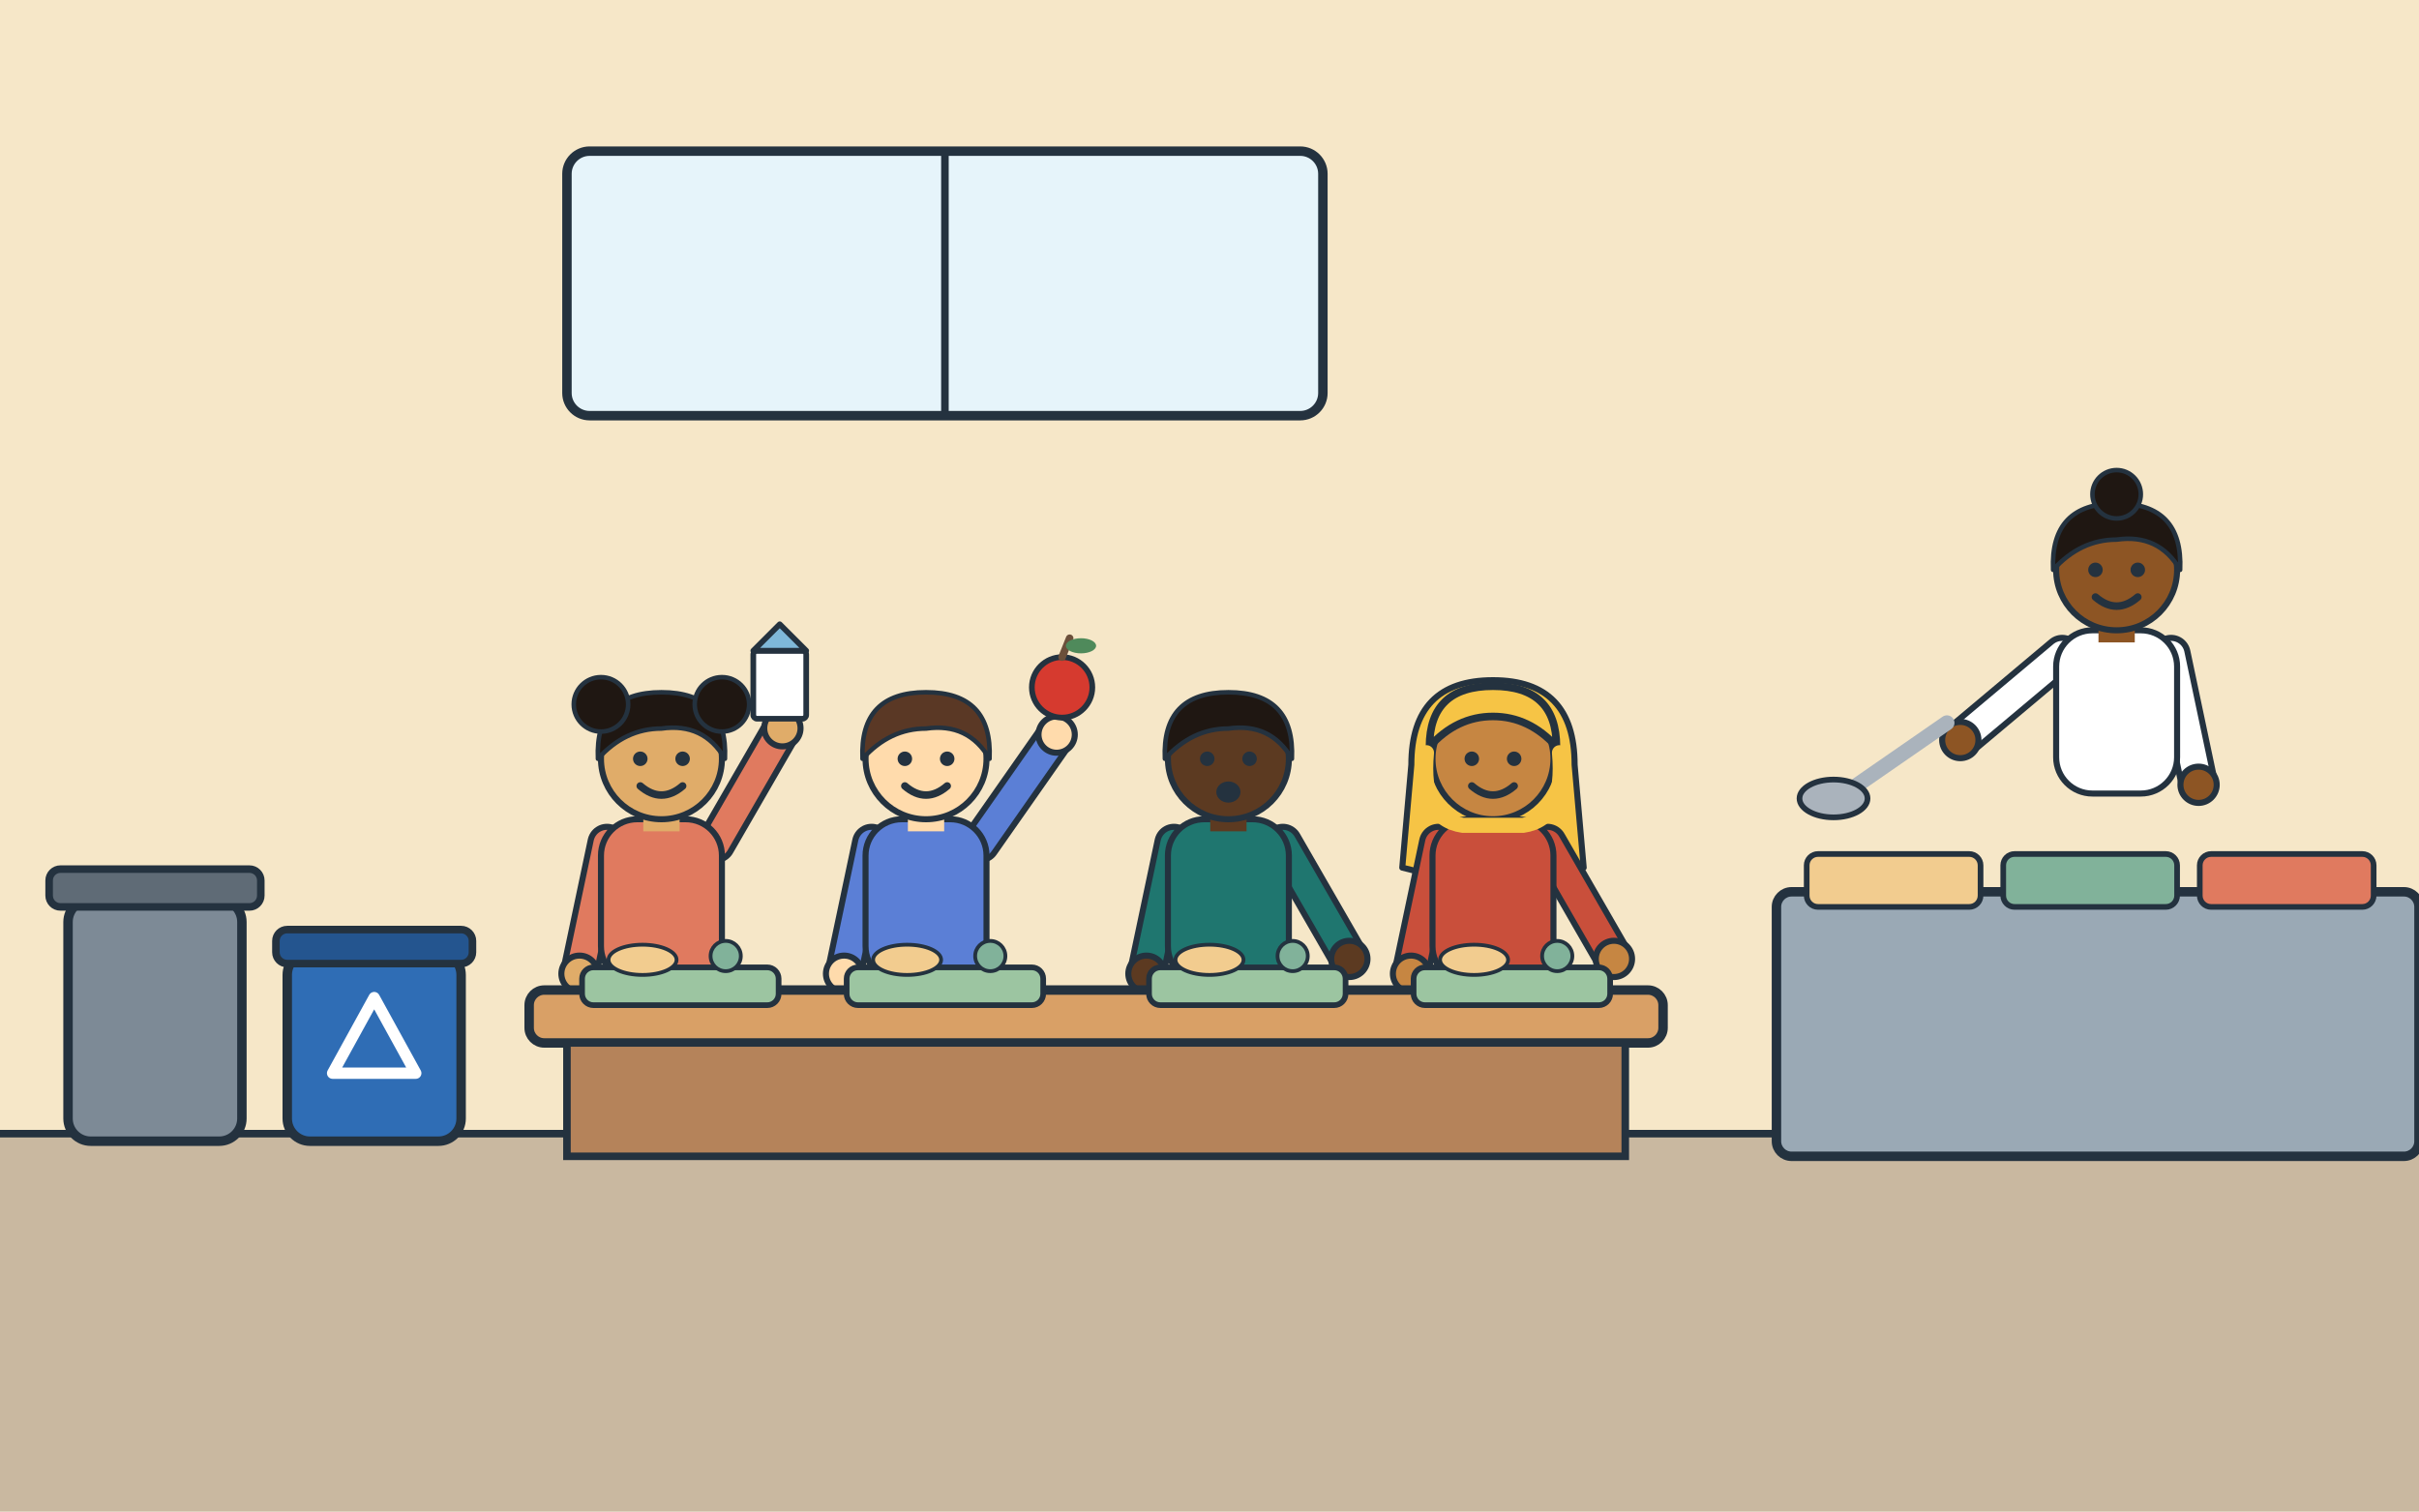
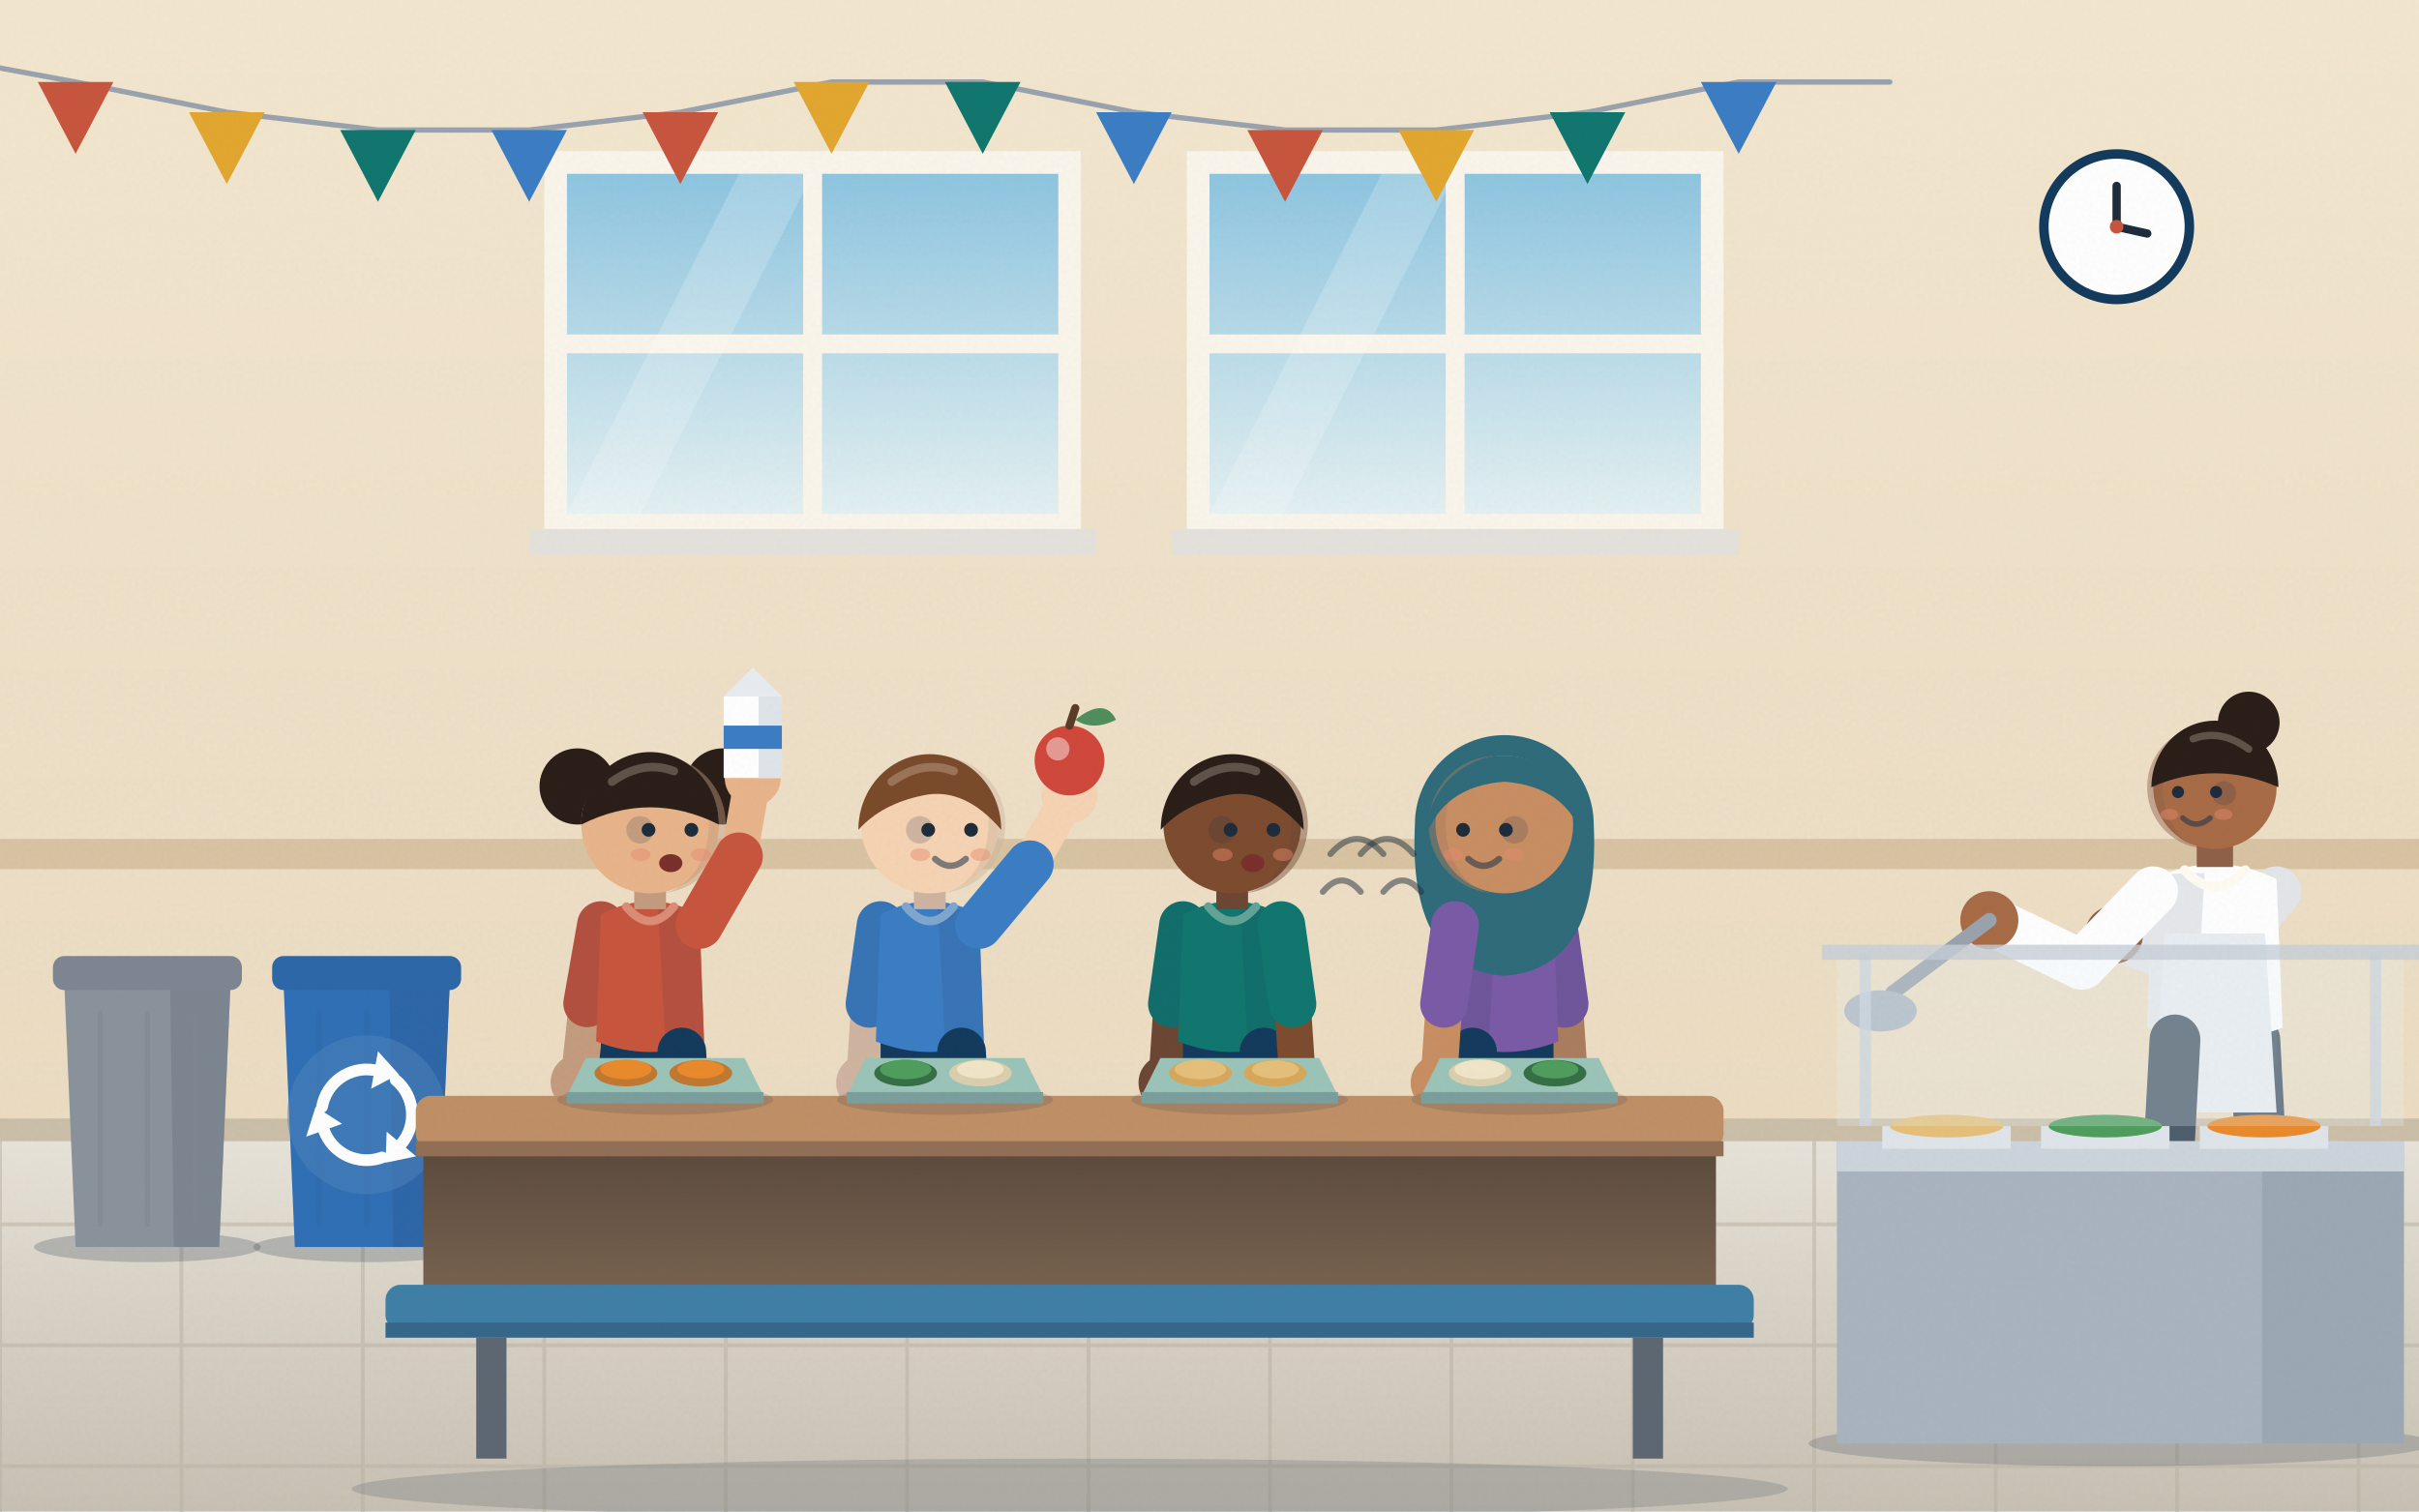
<svg xmlns="http://www.w3.org/2000/svg" viewBox="0 0 640 400" width="640" height="400" role="img">
-   <style>.k0{stroke:#24323f;stroke-width:2;stroke-linecap:round}.k1{stroke:#24323f;stroke-width:2.5}.k2{stroke:#24323f;stroke-width:2}.k3{stroke:#ffffff;stroke-width:3;stroke-linecap:round;stroke-linejoin:round}.k4{stroke:#24323f;stroke-width:13;stroke-linecap:round}.k5{stroke:#ffffff;stroke-width:9;stroke-linecap:round}.k6{stroke:#24323f;stroke-width:1.5;stroke-linecap:round;stroke-linejoin:round}.k7{stroke:#24323f;stroke-width:1.5}.k8{stroke:#24323f;stroke-width:2.5;stroke-linecap:round;stroke-linejoin:round}.k9{stroke:#aab3bc;stroke-width:4;stroke-linecap:round;stroke-linejoin:round}.k10{stroke:#e07a5f;stroke-width:9;stroke-linecap:round}.k11{stroke:#5b7fd6;stroke-width:9;stroke-linecap:round}.k12{stroke:#1f766f;stroke-width:9;stroke-linecap:round}.k13{stroke:#24323f;stroke-width:2;stroke-linecap:round;stroke-linejoin:round}.k14{stroke:#c94f3b;stroke-width:9;stroke-linecap:round}.k15{stroke:#f6c445;stroke-width:5;stroke-linecap:round;stroke-linejoin:round}.k16{stroke:#6b4f3a;stroke-width:2;stroke-linecap:round}.k17{stroke:#24323f;stroke-width:1}</style>
-   <rect x="0" y="0" width="640" height="400" fill="#f6e7c8" />
-   <rect x="0" y="300" width="640" height="100" fill="#c9b8a0" />
-   <line x1="0" y1="300" x2="640" y2="300" class="k0" />
-   <rect x="150" y="40" width="200" height="70" rx="6" fill="#e6f4fa" class="k1" />
-   <line x1="250" y1="40" x2="250" y2="110" class="k0" />
-   <rect x="18" y="238" width="46" height="64" rx="6" fill="#7d8a96" class="k1" />
-   <rect x="13" y="230" width="56" height="10" rx="3" fill="#5f6b76" class="k2" />
-   <rect x="76" y="252" width="46" height="50" rx="6" fill="#2f6db5" class="k1" />
-   <rect x="73" y="246" width="52" height="9" rx="3" fill="#24558f" class="k2" />
-   <path d="M99.0 264 L110.0 284 L88.0 284 Z" fill="none" class="k3" />
-   <g transform="translate(560,250) scale(0.8)">
-     <line x1="-18" y1="-96" x2="-51.7" y2="-67.7" class="k4" />
-     <line x1="-18" y1="-96" x2="-51.7" y2="-67.7" class="k5" />
-     <circle cx="-51.7" cy="-67.7" r="6" fill="#8d5524" class="k2" />
-     <line x1="18" y1="-96" x2="27.1" y2="-52.9" class="k4" />
-     <line x1="18" y1="-96" x2="27.1" y2="-52.9" class="k5" />
-     <circle cx="27.1" cy="-52.9" r="6" fill="#8d5524" class="k2" />
-     <rect x="-20" y="-104" width="40" height="54" rx="12" fill="#ffffff" class="k2" />
-     <rect x="-6" y="-108" width="12" height="8" fill="#8d5524" />
-     <circle cx="0" cy="-124" r="20" fill="#8d5524" class="k2" />
-     <path d="M-21 -124 Q-22 -146 0 -146 Q22 -146 21 -124 Q14 -136 0 -134 Q-12 -134 -21 -124 Z" fill="#1f1712" class="k6" />
-     <circle cx="0" cy="-149" r="8" fill="#1f1712" class="k7" />
-     <circle cx="-7" cy="-124" r="2.4" fill="#24323f" />
-     <circle cx="7" cy="-124" r="2.4" fill="#24323f" />
-     <path d="M-7 -115 Q0 -109 7 -115" fill="none" class="k8" />
+   <defs>
+     <filter id="grain" x="0" y="0" width="100%" height="100%">
+       <feTurbulence type="fractalNoise" baseFrequency=".9" numOctaves="2" seed="7" stitchTiles="stitch" />
+       <feColorMatrix values="0 0 0 0 .1  0 0 0 0 .12  0 0 0 0 .16  0 0 0 .55 0" />
+       <feComposite in2="SourceGraphic" operator="in" />
+     </filter>
+     <linearGradient id="lg1" x1="0" y1="0" x2="0" y2="1">
+       <stop offset="0" stop-color="#f4e7cf" />
+       <stop offset="1" stop-color="#ecdcc2" />
+     </linearGradient>
+     <linearGradient id="lg2" x1="0" y1="0" x2="0" y2="1">
+       <stop offset="0" stop-color="#8ec5e0" />
+       <stop offset="1" stop-color="#e4f1f2" />
+     </linearGradient>
+     <linearGradient id="lg3" x1="0" y1="0" x2="0" y2="1">
+       <stop offset="0" stop-color="#8ec5e0" />
+       <stop offset="1" stop-color="#e4f1f2" />
+     </linearGradient>
+     <linearGradient id="lg4" x1="0" y1="0" x2="0" y2="1">
+       <stop offset="0" stop-color="#e9e4da" />
+       <stop offset="0.35" stop-color="#dcd6ca" />
+       <stop offset="1" stop-color="#c8c1b3" />
+     </linearGradient>
+     <linearGradient id="lg5" x1="0" y1="0" x2="0" y2="1">
+       <stop offset="0" stop-color="#5b4a3c" />
+       <stop offset="1" stop-color="#7a6450" />
+     </linearGradient>
+   </defs>
+   <g stroke-linejoin="round" stroke-linecap="round">
+     <rect x="0" y="0" width="640" height="300" fill="url(#lg1)" />
+     <rect x="0" y="222" width="640" height="8" fill="#d8c4a2" />
+     <rect x="144" y="40" width="142" height="102" fill="#fbf6ec" />
+     <rect x="150" y="46" width="130" height="90" fill="url(#lg2)" />
+     <path d="M215 46L215 136" stroke="#fbf6ec" stroke-width="5" stroke-linecap="round" fill="none" />
+     <path d="M150 91L280 91" stroke="#fbf6ec" stroke-width="5" stroke-linecap="round" fill="none" />
+     <path d="M150 136 L195.5 46 L215 46 L169.5 136Z" fill="#ffffff" opacity=".2" />
+     <rect x="140" y="140" width="150" height="7" fill="#e5e2dc" />
+     <rect x="314" y="40" width="142" height="102" fill="#fbf6ec" />
+     <rect x="320" y="46" width="130" height="90" fill="url(#lg3)" />
+     <path d="M385 46L385 136" stroke="#fbf6ec" stroke-width="5" stroke-linecap="round" fill="none" />
+     <path d="M320 91L450 91" stroke="#fbf6ec" stroke-width="5" stroke-linecap="round" fill="none" />
+     <path d="M320 136 L365.5 46 L385 46 L339.5 136Z" fill="#ffffff" opacity=".2" />
+     <rect x="310" y="140" width="150" height="7" fill="#e5e2dc" />
+     <g>
+       <circle cx="560" cy="60" r="20.5" fill="#123a5c" />
+       <circle cx="560" cy="60" r="18" fill="#ffffff" />
+       <path d="M560 60L560 49.2" stroke="#1d2b3a" stroke-width="2.2" stroke-linecap="round" fill="none" />
+       <path d="M560 60L568.1 61.8" stroke="#1d2b3a" stroke-width="2.2" stroke-linecap="round" fill="none" />
+       <circle cx="560" cy="60" r="1.8" fill="#c8553d" />
+     </g>
+     <path d="M0 18 L20 21.7 L60 29.7 L100 34.4 L140 34.4 L180 29.7 L220 21.7 L260 21.7 L300 29.7 L340 34.4 L380 34.4 L420 29.7 L460 21.7 L500 21.7" fill="none" stroke="#9aa3ad" stroke-width="1.4" stroke-linecap="round" stroke-linejoin="round" />
+     <polygon points="10,21.7 30,21.7 20,40.7" fill="#c8553d" />
+     <polygon points="50,29.7 70,29.7 60,48.7" fill="#e2a72e" />
+     <polygon points="90,34.4 110,34.4 100,53.4" fill="#0f766e" />
+     <polygon points="130,34.4 150,34.4 140,53.4" fill="#3b7dc4" />
+     <polygon points="170,29.7 190,29.7 180,48.7" fill="#c8553d" />
+     <polygon points="210,21.7 230,21.7 220,40.7" fill="#e2a72e" />
+     <polygon points="250,21.7 270,21.7 260,40.7" fill="#0f766e" />
+     <polygon points="290,29.7 310,29.7 300,48.7" fill="#3b7dc4" />
+     <polygon points="330,34.4 350,34.4 340,53.4" fill="#c8553d" />
+     <polygon points="370,34.4 390,34.4 380,53.4" fill="#e2a72e" />
+     <polygon points="410,29.7 430,29.7 420,48.7" fill="#0f766e" />
+     <polygon points="450,21.7 470,21.7 460,40.7" fill="#3b7dc4" />
+     <rect x="0" y="300" width="640" height="100" fill="url(#lg4)" />
+     <path d="M0 300V400M48 300V400M96 300V400M144 300V400M192 300V400M240 300V400M288 300V400M336 300V400M384 300V400M432 300V400M480 300V400M528 300V400M576 300V400M624 300V400M0 324H640M0 356H640M0 388H640" fill="none" stroke="#b9b1a2" stroke-width="1" stroke-linecap="round" stroke-linejoin="round" opacity=".5" />
+     <rect x="0" y="296" width="640" height="6" fill="#cbbfa8" />
+     <ellipse cx="39" cy="330" rx="30" ry="4" fill="#1c2f4a" opacity="0.22" />
+     <path d="M17 260 L20 330 H58 L61 260Z" fill="#8a929b" />
+     <path d="M45 260 L46 330 H58 L61 260Z" fill="#76808c" opacity=".7" />
+     <rect x="14" y="253" width="50" height="9" fill="#7d8691" rx="3" />
+     <path d="M26.5 268L26.5 324" stroke="#7d8691" stroke-width="1.4" stroke-linecap="round" fill="none" opacity=".5" />
+     <path d="M39 268L39 324" stroke="#7d8691" stroke-width="1.4" stroke-linecap="round" fill="none" opacity=".5" />
+     <path d="M51.5 268L51.5 324" stroke="#7d8691" stroke-width="1.4" stroke-linecap="round" fill="none" opacity=".5" />
+     <ellipse cx="97" cy="330" rx="30" ry="4" fill="#1c2f4a" opacity="0.22" />
+     <path d="M75 260 L78 330 H116 L119 260Z" fill="#2f6fb5" />
+     <path d="M103 260 L104 330 H116 L119 260Z" fill="#2c63a2" opacity=".7" />
+     <rect x="72" y="253" width="50" height="9" fill="#2d67a8" rx="3" />
+     <path d="M84.5 268L84.5 324" stroke="#2d67a8" stroke-width="1.4" stroke-linecap="round" fill="none" opacity=".5" />
+     <path d="M97 268L97 324" stroke="#2d67a8" stroke-width="1.4" stroke-linecap="round" fill="none" opacity=".5" />
+     <path d="M109.5 268L109.5 324" stroke="#2d67a8" stroke-width="1.4" stroke-linecap="round" fill="none" opacity=".5" />
+     <circle cx="97" cy="295" r="21" fill="#4e83bb" opacity=".5" />
+     <path d="M104.7 285.8 A12 12 0 0 1 106.2 302.7" fill="none" stroke="#ffffff" stroke-width="3.1" stroke-linecap="round" stroke-linejoin="round" />
+     <polygon points="110.1,306.0 102.3,299.5 102.0,307.7" fill="#ffffff" />
+     <path d="M101.1 306.3 A12 12 0 0 1 85.7 299.1" fill="none" stroke="#ffffff" stroke-width="3.1" stroke-linecap="round" stroke-linejoin="round" />
+     <polygon points="81.0,300.8 90.5,297.4 83.5,292.9" fill="#ffffff" />
+     <path d="M85.2 292.9 A12 12 0 0 1 99.1 283.2" fill="none" stroke="#ffffff" stroke-width="3.1" stroke-linecap="round" stroke-linejoin="round" />
+     <polygon points="100.0,278.2 98.2,288.1 105.5,284.3" fill="#ffffff" />
+     <ellipse cx="172" cy="340" rx="28" ry="5.6" fill="#1c2f4a" opacity="0.2" />
+     <g transform="translate(172 340) scale(1.4) translate(0 0)">
+       <circle cx="-13.7" cy="-94.2" r="7.2" fill="#2a1d17" />
+       <circle cx="13.7" cy="-94.2" r="7.2" fill="#2a1d17" />
+       <path d="M-6 -44L-7.2 -22.0L-8.3 -0.1" fill="none" stroke="#13395a" stroke-width="9.2" stroke-linecap="round" stroke-linejoin="round" />
+       <ellipse cx="-5.1" cy="0.9" rx="6.6" ry="3.6" fill="#2a2f38" />
+       <ellipse cx="-3.9" cy="-0.5" rx="3" ry="1.1" fill="#ffffff" opacity=".22" />
+       <path d="M-9.3 -68L-11.9 -53.2L-13.5 -38.3" fill="none" stroke="#c49c7e" stroke-width="6.9" stroke-linecap="round" stroke-linejoin="round" />
+       <path d="M-9.3 -68L-11.9 -53.2" fill="none" stroke="#b3503f" stroke-width="9" stroke-linecap="round" stroke-linejoin="round" />
+       <circle cx="-13.5" cy="-38.3" r="5.3" fill="#c49c7e" />
+       <rect x="-9.3" y="-50" width="18.6" height="10" fill="#123a5c" />
+       <path d="M-9.3 -70 Q0 -75 9.3 -70 L10.2 -46 Q0 -42 -10.2 -46Z" fill="#c8553d" />
+       <path d="M1.5 -71 Q9.3 -71 9.3 -70 L10.2 -46 Q4.5 -44 3 -44Z" fill="#ac4f3f" opacity=".7" />
+       <path d="M-4.5 -71.5 Q0 -66 4.5 -71.5" fill="none" stroke="#db8d76" stroke-width="1.6" />
+       <rect x="-3" y="-77" width="6" height="6" fill="#c49c7e" />
+       <circle cx="0" cy="-87" r="13" fill="#e9b48a" />
+       <path d="M1.3 -100 A13 13 0 0 1 1.3 -74 A9.8 13 0 0 0 1.3 -100Z" fill="#c49c7e" opacity=".45" />
+       <circle cx="-1.9" cy="-86" r="2.6" fill="#c49c7e" />
+       <path d="M-13 -87 A13 13.7 0 0 1 13 -87 Q0 -93.5 -13 -87Z" fill="#2a1d17" />
+       <path d="M-7.2 -95.1 Q-1.3 -99.3 4.5 -97.1" fill="none" stroke="#8a7f71" stroke-width="1.6" opacity=".55" />
+       <circle cx="-0.3" cy="-86.0" r="1.3" fill="#1d2b3a" />
+       <circle cx="7.8" cy="-86.0" r="1.3" fill="#1d2b3a" />
+       <ellipse cx="-1.8" cy="-81.3" rx="1.9" ry="1.2" fill="#e98a6c" opacity=".45" />
+       <ellipse cx="9.6" cy="-81.3" rx="1.9" ry="1.2" fill="#e98a6c" opacity=".45" />
+       <ellipse cx="3.9" cy="-79.7" rx="2.2" ry="1.7" fill="#7a2f2a" />
+       <path d="M6 -44L7.2 -22.0L8.3 -0.1" fill="none" stroke="#123a5c" stroke-width="9.2" stroke-linecap="round" stroke-linejoin="round" />
+       <ellipse cx="11.5" cy="0.9" rx="6.6" ry="3.6" fill="#2b2f36" />
+       <ellipse cx="12.7" cy="-0.5" rx="3" ry="1.1" fill="#ffffff" opacity=".22" />
+       <path d="M9.3 -68L16.8 -81.0L19.4 -95.8" fill="none" stroke="#e9b48a" stroke-width="6.9" stroke-linecap="round" stroke-linejoin="round" />
+       <path d="M9.3 -68L16.8 -81.0" fill="none" stroke="#c8553d" stroke-width="9" stroke-linecap="round" stroke-linejoin="round" />
+       <circle cx="19.4" cy="-95.8" r="5.3" fill="#e9b48a" />
+       <g transform="translate(19.4 -95.8)">
+         <g transform="translate(0 0) scale(1.1)">
+           <rect x="-5" y="-14" width="10" height="14" fill="#ffffff" />
+           <polygon points="-5,-14 0,-19 5,-14" fill="#e9edf1" />
+           <rect x="1" y="-14" width="4" height="14" fill="#dfe5ea" />
+           <rect x="-5" y="-9" width="10" height="4" fill="#3b7dc4" />
+         </g>
+       </g>
+     </g>
+     <ellipse cx="246" cy="340" rx="28" ry="5.6" fill="#1c2f4a" opacity="0.2" />
+     <g transform="translate(246 340) scale(1.4) translate(0 0)">
+       <path d="M-6 -44L-7.2 -22.0L-8.3 -0.1" fill="none" stroke="#13395a" stroke-width="9.2" stroke-linecap="round" stroke-linejoin="round" />
+       <ellipse cx="-5.1" cy="0.9" rx="6.6" ry="3.6" fill="#2a2f38" />
+       <ellipse cx="-3.9" cy="-0.5" rx="3" ry="1.1" fill="#ffffff" opacity=".22" />
+       <path d="M-9.3 -68L-11.4 -53.1L-12.4 -38.2" fill="none" stroke="#cfb5a0" stroke-width="6.9" stroke-linecap="round" stroke-linejoin="round" />
+       <path d="M-9.3 -68L-11.4 -53.1" fill="none" stroke="#3774b5" stroke-width="9" stroke-linecap="round" stroke-linejoin="round" />
+       <circle cx="-12.4" cy="-38.2" r="5.3" fill="#cfb5a0" />
+       <rect x="-9.3" y="-50" width="18.6" height="10" fill="#123a5c" />
+       <path d="M-9.3 -70 Q0 -75 9.3 -70 L10.2 -46 Q0 -42 -10.2 -46Z" fill="#3b7dc4" />
+       <path d="M1.5 -71 Q9.3 -71 9.3 -70 L10.2 -46 Q4.5 -44 3 -44Z" fill="#3671b0" opacity=".7" />
+       <path d="M-4.5 -71.5 Q0 -66 4.5 -71.5" fill="none" stroke="#80a7ce" stroke-width="1.6" />
+       <rect x="-3" y="-77" width="6" height="6" fill="#cfb5a0" />
+       <circle cx="0" cy="-87" r="13" fill="#f6d3b3" />
+       <path d="M1.3 -100 A13 13 0 0 1 1.3 -74 A9.8 13 0 0 0 1.3 -100Z" fill="#cfb5a0" opacity=".45" />
+       <circle cx="-1.9" cy="-86" r="2.6" fill="#cfb5a0" />
+       <path d="M-13.5 -86 A13.5 14.3 0 0 1 13.5 -86 Q6.5 -94.2 -1.3 -92.5 Q-9.1 -90.9 -13.5 -86Z" fill="#7a4a2a" />
+       <path d="M-7.2 -95.1 Q-1.3 -99.3 4.5 -97.1" fill="none" stroke="#b6977c" stroke-width="1.6" opacity=".55" />
+       <circle cx="-0.3" cy="-86.0" r="1.3" fill="#1d2b3a" />
+       <circle cx="7.8" cy="-86.0" r="1.3" fill="#1d2b3a" />
+       <ellipse cx="-1.8" cy="-81.3" rx="1.9" ry="1.2" fill="#e98a6c" opacity=".45" />
+       <ellipse cx="9.6" cy="-81.3" rx="1.9" ry="1.2" fill="#e98a6c" opacity=".45" />
+       <path d="M1.0 -80.5 Q3.9 -77.9 6.8 -80.5" fill="none" stroke="#7e7979" stroke-width="1.2" stroke-linecap="round" stroke-linejoin="round" />
+       <path d="M6 -44L7.2 -22.0L8.3 -0.1" fill="none" stroke="#123a5c" stroke-width="9.2" stroke-linecap="round" stroke-linejoin="round" />
+       <ellipse cx="11.5" cy="0.9" rx="6.6" ry="3.6" fill="#2b2f36" />
+       <ellipse cx="12.7" cy="-0.5" rx="3" ry="1.1" fill="#ffffff" opacity=".22" />
+       <path d="M9.3 -68L18.9 -79.5L26.4 -92.5" fill="none" stroke="#f6d3b3" stroke-width="6.9" stroke-linecap="round" stroke-linejoin="round" />
+       <path d="M9.3 -68L18.9 -79.5" fill="none" stroke="#3b7dc4" stroke-width="9" stroke-linecap="round" stroke-linejoin="round" />
+       <circle cx="26.4" cy="-92.5" r="5.3" fill="#f6d3b3" />
+       <g transform="translate(26.4 -92.5)">
+         <g transform="translate(0 0) scale(1.1)">
+           <circle cx="0" cy="-6" r="6" fill="#d0473a" />
+           <circle cx="-2" cy="-8" r="2" fill="#ffffff" opacity=".45" />
+           <path d="M0 -12L1 -15" stroke="#5a3b26" stroke-width="1.4" stroke-linecap="round" fill="none" />
+           <path d="M1 -13 q5 -4 7 0 q-4 2 -7 0Z" fill="#4f8f5b" />
+         </g>
+       </g>
+     </g>
+     <ellipse cx="326" cy="340" rx="28" ry="5.6" fill="#1c2f4a" opacity="0.2" />
+     <g transform="translate(326 340) scale(1.4) translate(0 0)">
+       <path d="M-6 -44L-7.2 -22.0L-8.3 -0.1" fill="none" stroke="#13395a" stroke-width="9.2" stroke-linecap="round" stroke-linejoin="round" />
+       <ellipse cx="-5.1" cy="0.9" rx="6.6" ry="3.6" fill="#2a2f38" />
+       <ellipse cx="-3.9" cy="-0.5" rx="3" ry="1.1" fill="#ffffff" opacity=".22" />
+       <path d="M-9.3 -68L-11.4 -53.1L-12.4 -38.2" fill="none" stroke="#6c4633" stroke-width="6.9" stroke-linecap="round" stroke-linejoin="round" />
+       <path d="M-9.3 -68L-11.4 -53.1" fill="none" stroke="#116d6a" stroke-width="9" stroke-linecap="round" stroke-linejoin="round" />
+       <circle cx="-12.4" cy="-38.2" r="5.3" fill="#6c4633" />
+       <rect x="-9.3" y="-50" width="18.6" height="10" fill="#123a5c" />
+       <path d="M-9.3 -70 Q0 -75 9.3 -70 L10.2 -46 Q0 -42 -10.2 -46Z" fill="#0f766e" />
+       <path d="M1.5 -71 Q9.3 -71 9.3 -70 L10.2 -46 Q4.5 -44 3 -44Z" fill="#116b68" opacity=".7" />
+       <path d="M-4.5 -71.5 Q0 -66 4.5 -71.5" fill="none" stroke="#63a396" stroke-width="1.6" />
+       <rect x="-3" y="-77" width="6" height="6" fill="#6c4633" />
+       <circle cx="0" cy="-87" r="13" fill="#7d4b2e" />
+       <path d="M1.3 -100 A13 13 0 0 1 1.3 -74 A9.8 13 0 0 0 1.3 -100Z" fill="#6c4633" opacity=".45" />
+       <circle cx="-1.9" cy="-86" r="2.6" fill="#6c4633" />
+       <path d="M-13.5 -86 A13.5 14.3 0 0 1 13.5 -86 Q6.5 -94.2 -1.3 -92.5 Q-9.1 -90.9 -13.5 -86Z" fill="#2a1d17" />
+       <path d="M-7.2 -95.1 Q-1.3 -99.3 4.5 -97.1" fill="none" stroke="#8a7f71" stroke-width="1.6" opacity=".55" />
+       <circle cx="-0.3" cy="-86.0" r="1.3" fill="#1d2b3a" />
+       <circle cx="7.8" cy="-86.0" r="1.3" fill="#1d2b3a" />
+       <ellipse cx="-1.8" cy="-81.3" rx="1.9" ry="1.2" fill="#e98a6c" opacity=".45" />
+       <ellipse cx="9.6" cy="-81.3" rx="1.9" ry="1.2" fill="#e98a6c" opacity=".45" />
+       <ellipse cx="3.9" cy="-79.7" rx="2.2" ry="1.7" fill="#7a2f2a" />
+       <path d="M6 -44L7.2 -22.0L8.3 -0.1" fill="none" stroke="#123a5c" stroke-width="9.2" stroke-linecap="round" stroke-linejoin="round" />
+       <ellipse cx="11.5" cy="0.9" rx="6.6" ry="3.6" fill="#2b2f36" />
+       <ellipse cx="12.7" cy="-0.5" rx="3" ry="1.1" fill="#ffffff" opacity=".22" />
+       <path d="M9.3 -68L11.4 -53.1L12.4 -38.2" fill="none" stroke="#7d4b2e" stroke-width="6.9" stroke-linecap="round" stroke-linejoin="round" />
+       <path d="M9.3 -68L11.4 -53.1" fill="none" stroke="#0f766e" stroke-width="9" stroke-linecap="round" stroke-linejoin="round" />
+       <circle cx="12.4" cy="-38.2" r="5.3" fill="#7d4b2e" />
+     </g>
+     <ellipse cx="398" cy="340" rx="28" ry="5.6" fill="#1c2f4a" opacity="0.2" />
+     <g transform="translate(398 340) scale(1.4) scale(-1 1) translate(0 0)">
+       <path d="M-6 -44L-7.2 -22.0L-8.3 -0.1" fill="none" stroke="#13395a" stroke-width="9.2" stroke-linecap="round" stroke-linejoin="round" />
+       <ellipse cx="-5.1" cy="0.9" rx="6.6" ry="3.6" fill="#2a2f38" />
+       <ellipse cx="-3.9" cy="-0.5" rx="3" ry="1.1" fill="#ffffff" opacity=".22" />
+       <path d="M-9.3 -68L-11.4 -53.1L-12.4 -38.2" fill="none" stroke="#aa7d5e" stroke-width="6.9" stroke-linecap="round" stroke-linejoin="round" />
+       <path d="M-9.3 -68L-11.4 -53.1" fill="none" stroke="#6f559b" stroke-width="9" stroke-linecap="round" stroke-linejoin="round" />
+       <circle cx="-12.4" cy="-38.2" r="5.3" fill="#aa7d5e" />
+       <rect x="-9.3" y="-50" width="18.6" height="10" fill="#123a5c" />
+       <path d="M-9.3 -70 Q0 -75 9.3 -70 L10.2 -46 Q0 -42 -10.2 -46Z" fill="#7a5aa6" />
+       <path d="M1.5 -71 Q9.3 -71 9.3 -70 L10.2 -46 Q4.5 -44 3 -44Z" fill="#6b5397" opacity=".7" />
+       <path d="M-4.5 -71.5 Q0 -66 4.5 -71.5" fill="none" stroke="#a991ba" stroke-width="1.6" />
+       <rect x="-3" y="-77" width="6" height="6" fill="#aa7d5e" />
+       <path d="M-16.9 -87 Q-18.2 -59.7 0 -58.4 Q18.2 -59.7 16.9 -87 A16.9 16.9 0 0 0 -16.9 -87Z" fill="#2f6b7a" />
+       <circle cx="0" cy="-87" r="13" fill="#c98e62" />
+       <path d="M1.3 -100 A13 13 0 0 1 1.3 -74 A9.8 13 0 0 0 1.3 -100Z" fill="#aa7d5e" opacity=".45" />
+       <circle cx="-1.9" cy="-86" r="2.6" fill="#aa7d5e" />
+       <path d="M-14.9 -84.4 A14.9 15.6 0 0 1 14.9 -84.4 Q11.7 -94.2 0 -95.1 Q-11.7 -94.2 -14.9 -84.4Z" fill="#2f6b7a" />
+       <circle cx="-0.3" cy="-86.0" r="1.3" fill="#1d2b3a" />
+       <circle cx="7.8" cy="-86.0" r="1.3" fill="#1d2b3a" />
+       <ellipse cx="-1.8" cy="-81.3" rx="1.9" ry="1.2" fill="#e98a6c" opacity=".45" />
+       <ellipse cx="9.6" cy="-81.3" rx="1.9" ry="1.2" fill="#e98a6c" opacity=".45" />
+       <path d="M1.0 -80.5 Q3.9 -77.9 6.8 -80.5" fill="none" stroke="#6a5a55" stroke-width="1.2" stroke-linecap="round" stroke-linejoin="round" />
+       <path d="M6 -44L7.2 -22.0L8.3 -0.1" fill="none" stroke="#123a5c" stroke-width="9.2" stroke-linecap="round" stroke-linejoin="round" />
+       <ellipse cx="11.5" cy="0.9" rx="6.6" ry="3.6" fill="#2b2f36" />
+       <ellipse cx="12.7" cy="-0.5" rx="3" ry="1.1" fill="#ffffff" opacity=".22" />
+       <path d="M9.3 -68L11.4 -53.1L12.4 -38.2" fill="none" stroke="#c98e62" stroke-width="6.9" stroke-linecap="round" stroke-linejoin="round" />
+       <path d="M9.3 -68L11.4 -53.1" fill="none" stroke="#7a5aa6" stroke-width="9" stroke-linecap="round" stroke-linejoin="round" />
+       <circle cx="12.4" cy="-38.2" r="5.3" fill="#c98e62" />
+     </g>
+     <rect x="112" y="304" width="342" height="40" fill="url(#lg5)" />
+     <rect x="110" y="290" width="346" height="14" fill="#c08f65" rx="4" />
+     <rect x="110" y="302" width="346" height="4" fill="#926f54" />
+     <ellipse cx="283" cy="394" rx="190" ry="8" fill="#1c2f4a" opacity=".16" />
+     <rect x="102" y="340" width="362" height="12" fill="#3f7fa6" rx="4" />
+     <rect x="102" y="350" width="362" height="4" fill="#35678a" />
+     <rect x="126" y="354" width="8" height="32" fill="#5d6772" />
+     <rect x="432" y="354" width="8" height="32" fill="#5d6772" />
+     <g>
+       <ellipse cx="176" cy="291" rx="28.6" ry="4" fill="#1c2f4a" opacity=".15" />
+       <path d="M150 290 L155 280 H197 L202 290Z" fill="#9bc4b8" />
+       <rect x="150" y="289" width="52" height="3" fill="#7b9f9d" />
+       <ellipse cx="165.6" cy="284" rx="8.3" ry="3.5" fill="#c17831" />
+       <ellipse cx="165.6" cy="283" rx="6.8" ry="2.6" fill="#ea8a2b" />
+       <ellipse cx="185.4" cy="284" rx="8.3" ry="3.5" fill="#c17831" />
+       <ellipse cx="185.4" cy="283" rx="6.2" ry="2.4" fill="#ea8a2b" />
+     </g>
+     <g>
+       <ellipse cx="250" cy="291" rx="28.6" ry="4" fill="#1c2f4a" opacity=".15" />
+       <path d="M224 290 L229 280 H271 L276 290Z" fill="#9bc4b8" />
+       <rect x="224" y="289" width="52" height="3" fill="#7b9f9d" />
+       <ellipse cx="239.6" cy="284" rx="8.3" ry="3.5" fill="#356f45" />
+       <ellipse cx="239.6" cy="283" rx="6.8" ry="2.6" fill="#4f9d5d" />
+       <ellipse cx="259.4" cy="284" rx="8.3" ry="3.5" fill="#dccfae" />
+       <ellipse cx="259.4" cy="283" rx="6.2" ry="2.4" fill="#f2e6c8" />
+     </g>
+     <g>
+       <ellipse cx="328" cy="291" rx="28.6" ry="4" fill="#1c2f4a" opacity=".15" />
+       <path d="M302 290 L307 280 H349 L354 290Z" fill="#9bc4b8" />
+       <rect x="302" y="289" width="52" height="3" fill="#7b9f9d" />
+       <ellipse cx="317.6" cy="284" rx="8.3" ry="3.5" fill="#d6a85a" />
+       <ellipse cx="317.6" cy="283" rx="6.8" ry="2.6" fill="#e6c07a" />
+       <ellipse cx="337.4" cy="284" rx="8.3" ry="3.5" fill="#d6a85a" />
+       <ellipse cx="337.4" cy="283" rx="6.2" ry="2.4" fill="#e6c07a" />
+     </g>
+     <g>
+       <ellipse cx="402" cy="291" rx="28.6" ry="4" fill="#1c2f4a" opacity=".15" />
+       <path d="M376 290 L381 280 H423 L428 290Z" fill="#9bc4b8" />
+       <rect x="376" y="289" width="52" height="3" fill="#7b9f9d" />
+       <ellipse cx="391.6" cy="284" rx="8.3" ry="3.5" fill="#dccfae" />
+       <ellipse cx="391.6" cy="283" rx="6.8" ry="2.6" fill="#f2e6c8" />
+       <ellipse cx="411.4" cy="284" rx="8.3" ry="3.5" fill="#356f45" />
+       <ellipse cx="411.4" cy="283" rx="6.2" ry="2.4" fill="#4f9d5d" />
+     </g>
+     <path d="M350 236 q5 -6 10 0M352 226 q7 -8 14 0" fill="none" stroke="#1d2b3a" stroke-width="1.6" stroke-linecap="round" stroke-linejoin="round" opacity=".5" />
+     <path d="M376 236 q-5 -6 -10 0M374 226 q-7 -8 -14 0" fill="none" stroke="#1d2b3a" stroke-width="1.6" stroke-linecap="round" stroke-linejoin="round" opacity=".5" />
+     <ellipse cx="586" cy="352" rx="31.2" ry="6.2" fill="#1c2f4a" opacity="0.2" />
+     <g transform="translate(586 352) scale(1.6) scale(-1 1) translate(0 0)">
+       <circle cx="-5.6" cy="-100.5" r="5.1" fill="#2a1d17" />
+       <path d="M-6.6 -48L-7.9 -24.0L-9.1 -0.1" fill="none" stroke="#485768" stroke-width="8.4" stroke-linecap="round" stroke-linejoin="round" />
+       <ellipse cx="-5.9" cy="0.9" rx="6.6" ry="3.6" fill="#2a2f38" />
+       <ellipse cx="-4.7" cy="-0.5" rx="3" ry="1.1" fill="#ffffff" opacity=".22" />
+       <path d="M-10.2 -72.6L0.7 -59.6L16.7 -65.4" fill="none" stroke="#e4e6e9" stroke-width="8.2" stroke-linecap="round" stroke-linejoin="round" />
+       <circle cx="16.7" cy="-65.4" r="4.8" fill="#8f6046" />
+       <rect x="-10.2" y="-54" width="20.5" height="10" fill="#4e5d6c" />
+       <path d="M-10.2 -74.6 Q0 -79.6 10.2 -74.6 L11.2 -50 Q0 -46 -11.2 -50Z" fill="#ffffff" />
+       <path d="M1.7 -75.6 Q10.2 -75.6 10.2 -74.6 L11.2 -50 Q5.0 -48 3.3 -48Z" fill="#dbdee2" opacity=".7" />
+       <path d="M-5.0 -76.1 Q0 -70.6 5.0 -76.1" fill="none" stroke="#fffcf4" stroke-width="1.6" />
+       <path d="M-8.3 -65.6 L8.3 -65.6 L10.2 -36 L-10.2 -36Z" fill="#e9eef2" />
+       <rect x="-3" y="-82.6" width="6" height="6" fill="#8f6046" />
+       <circle cx="0" cy="-89.8" r="10.2" fill="#a86b45" />
+       <path d="M1.0 -100 A10.2 10.2 0 0 1 1.0 -79.6 A7.6 10.2 0 0 0 1.0 -100Z" fill="#8f6046" opacity=".45" />
+       <circle cx="-1.5" cy="-88.8" r="2.0" fill="#8f6046" />
+       <path d="M-10.5 -89.8 A10.5 11.0 0 0 1 10.5 -89.8 Q0 -94.4 -10.5 -89.8Z" fill="#2a1d17" />
+       <path d="M-5.6 -96.1 Q-1.0 -99.5 3.6 -97.8" fill="none" stroke="#8a7f71" stroke-width="1.2" opacity=".55" />
+       <circle cx="-0.2" cy="-89.0" r="1.0" fill="#1d2b3a" />
+       <circle cx="6.1" cy="-89.0" r="1.0" fill="#1d2b3a" />
+       <ellipse cx="-1.4" cy="-85.3" rx="1.5" ry="0.9" fill="#e98a6c" opacity=".45" />
+       <ellipse cx="7.5" cy="-85.3" rx="1.5" ry="0.9" fill="#e98a6c" opacity=".45" />
+       <path d="M0.8 -84.7 Q3.1 -82.7 5.3 -84.7" fill="none" stroke="#5b4a48" stroke-width="0.9" stroke-linecap="round" stroke-linejoin="round" />
+       <path d="M6.6 -48L7.9 -24.0L9.1 -0.1" fill="none" stroke="#4e5d6c" stroke-width="8.4" stroke-linecap="round" stroke-linejoin="round" />
+       <ellipse cx="12.3" cy="0.9" rx="6.6" ry="3.6" fill="#2b2f36" />
+       <ellipse cx="13.5" cy="-0.5" rx="3" ry="1.1" fill="#ffffff" opacity=".22" />
+       <path d="M10.2 -72.6L22.0 -60.4L37.3 -67.8" fill="none" stroke="#ffffff" stroke-width="8.2" stroke-linecap="round" stroke-linejoin="round" />
+       <circle cx="37.3" cy="-67.8" r="4.8" fill="#a86b45" />
+       <g transform="translate(37.3 -67.8)">
+         <g transform="translate(0 0)">
+           <path d="M0 0L16 12" stroke="#9aa3ad" stroke-width="2.4" stroke-linecap="round" fill="none" />
+           <ellipse cx="18" cy="15" rx="6" ry="3.4" fill="#aeb7c1" />
+         </g>
+       </g>
+     </g>
+     <ellipse cx="561" cy="382" rx="82.5" ry="6" fill="#1c2f4a" opacity="0.18" />
+     <rect x="486" y="302" width="150" height="80" fill="#a9b4bf" />
+     <rect x="486" y="302" width="150" height="8" fill="#cdd5dc" />
+     <rect x="598.5" y="310" width="37.5" height="72" fill="#93a0ac" opacity=".6" />
+     <rect x="498" y="298" width="34" height="6" fill="#dfe5ea" />
+     <ellipse cx="515" cy="298" rx="15" ry="3" fill="#e6c07a" />
+     <rect x="540" y="298" width="34" height="6" fill="#dfe5ea" />
+     <ellipse cx="557" cy="298" rx="15" ry="3" fill="#4f9d5d" />
+     <rect x="582" y="298" width="34" height="6" fill="#dfe5ea" />
+     <ellipse cx="599" cy="298" rx="15" ry="3" fill="#ea8a2b" />
+     <rect x="482" y="250" width="158" height="4" fill="#c7d0d8" opacity=".8" />
+     <rect x="492" y="252" width="3" height="46" fill="#c7d0d8" opacity=".8" />
+     <rect x="627" y="252" width="3" height="46" fill="#c7d0d8" opacity=".8" />
+     <rect x="486" y="254" width="150" height="44" fill="#e9f5f8" opacity=".25" />
  </g>
-   <path d="M515.1 191.3 L489.1 209.3" fill="none" class="k9" />
-   <ellipse cx="485.1" cy="211.3" rx="9" ry="5" fill="#aab3bc" class="k7" />
-   <rect x="470" y="236" width="170" height="70" rx="4" fill="#9aa9b5" class="k1" />
-   <rect x="478" y="226" width="46" height="14" rx="3" fill="#f2cc8f" class="k7" />
-   <rect x="530" y="226" width="46" height="14" rx="3" fill="#81b29a" class="k7" />
-   <rect x="582" y="226" width="46" height="14" rx="3" fill="#e07a5f" class="k7" />
-   <g transform="translate(175,300) scale(0.8)">
-     <line x1="-18" y1="-96" x2="-27.1" y2="-52.9" class="k4" />
-     <line x1="-18" y1="-96" x2="-27.1" y2="-52.9" class="k10" />
-     <circle cx="-27.1" cy="-52.9" r="6" fill="#e0ac69" class="k2" />
-     <line x1="18" y1="-96" x2="40" y2="-134.1" class="k4" />
-     <line x1="18" y1="-96" x2="40" y2="-134.1" class="k10" />
-     <circle cx="40" cy="-134.1" r="6" fill="#e0ac69" class="k2" />
-     <rect x="-20" y="-104" width="40" height="54" rx="12" fill="#e07a5f" class="k2" />
-     <rect x="-6" y="-108" width="12" height="8" fill="#e0ac69" />
-     <circle cx="0" cy="-124" r="20" fill="#e0ac69" class="k2" />
-     <path d="M-21 -124 Q-22 -146 0 -146 Q22 -146 21 -124 Q14 -136 0 -134 Q-12 -134 -21 -124 Z" fill="#1f1712" class="k6" />
-     <circle cx="-20" cy="-142" r="9" fill="#1f1712" class="k7" />
-     <circle cx="20" cy="-142" r="9" fill="#1f1712" class="k7" />
-     <circle cx="-7" cy="-124" r="2.4" fill="#24323f" />
-     <circle cx="7" cy="-124" r="2.4" fill="#24323f" />
-     <path d="M-7 -115 Q0 -109 7 -115" fill="none" class="k8" />
-   </g>
-   <g transform="translate(245,300) scale(0.8)">
-     <line x1="-18" y1="-96" x2="-27.1" y2="-52.9" class="k4" />
-     <line x1="-18" y1="-96" x2="-27.1" y2="-52.9" class="k11" />
-     <circle cx="-27.1" cy="-52.9" r="6" fill="#ffdbac" class="k2" />
-     <line x1="18" y1="-96" x2="43.2" y2="-132.0" class="k4" />
-     <line x1="18" y1="-96" x2="43.2" y2="-132.0" class="k11" />
-     <circle cx="43.2" cy="-132.0" r="6" fill="#ffdbac" class="k2" />
-     <rect x="-20" y="-104" width="40" height="54" rx="12" fill="#5b7fd6" class="k2" />
-     <rect x="-6" y="-108" width="12" height="8" fill="#ffdbac" />
-     <circle cx="0" cy="-124" r="20" fill="#ffdbac" class="k2" />
-     <path d="M-21 -124 Q-22 -146 0 -146 Q22 -146 21 -124 Q14 -136 0 -134 Q-12 -134 -21 -124 Z" fill="#5a3825" class="k6" />
-     <circle cx="-7" cy="-124" r="2.4" fill="#24323f" />
-     <circle cx="7" cy="-124" r="2.4" fill="#24323f" />
-     <path d="M-7 -115 Q0 -109 7 -115" fill="none" class="k8" />
-   </g>
-   <g transform="translate(325,300) scale(0.8)">
-     <line x1="-18" y1="-96" x2="-27.1" y2="-52.9" class="k4" />
-     <line x1="-18" y1="-96" x2="-27.1" y2="-52.9" class="k12" />
-     <circle cx="-27.1" cy="-52.9" r="6" fill="#5c3a21" class="k2" />
-     <line x1="18" y1="-96" x2="40" y2="-57.8" class="k4" />
-     <line x1="18" y1="-96" x2="40" y2="-57.8" class="k12" />
-     <circle cx="40" cy="-57.8" r="6" fill="#5c3a21" class="k2" />
-     <rect x="-20" y="-104" width="40" height="54" rx="12" fill="#1f766f" class="k2" />
-     <rect x="-6" y="-108" width="12" height="8" fill="#5c3a21" />
-     <circle cx="0" cy="-124" r="20" fill="#5c3a21" class="k2" />
-     <path d="M-21 -124 Q-22 -146 0 -146 Q22 -146 21 -124 Q14 -136 0 -134 Q-12 -134 -21 -124 Z" fill="#1f1712" class="k6" />
-     <circle cx="-7" cy="-124" r="2.4" fill="#24323f" />
-     <circle cx="7" cy="-124" r="2.4" fill="#24323f" />
-     <ellipse cx="0" cy="-113" rx="4" ry="3.5" fill="#24323f" />
-   </g>
-   <g transform="translate(395,300) scale(-0.8,0.8)">
-     <path d="M-27 -122 Q-27 -150 0 -150 Q27 -150 27 -122 L30 -88 Q0 -80 -30 -88 Z" fill="#f6c445" class="k13" />
-     <line x1="-18" y1="-96" x2="-40" y2="-57.8" class="k4" />
-     <line x1="-18" y1="-96" x2="-40" y2="-57.8" class="k14" />
-     <circle cx="-40" cy="-57.8" r="6" fill="#c68642" class="k2" />
-     <line x1="18" y1="-96" x2="27.1" y2="-52.9" class="k4" />
-     <line x1="18" y1="-96" x2="27.1" y2="-52.9" class="k14" />
-     <circle cx="27.1" cy="-52.9" r="6" fill="#c68642" class="k2" />
-     <rect x="-20" y="-104" width="40" height="54" rx="12" fill="#c94f3b" class="k2" />
-     <rect x="-6" y="-108" width="12" height="8" fill="#c68642" />
-     <circle cx="0" cy="-124" r="20" fill="#c68642" class="k2" />
-     <path d="M-21 -128 Q-21 -148 0 -148 Q21 -148 21 -128 Q12 -138 0 -138 Q-12 -138 -21 -128 Z" fill="#f6c445" class="k8" />
-     <path d="M-22 -126 Q-24 -104 -10 -102 L10 -102 Q24 -104 22 -126" fill="none" class="k15" />
-     <circle cx="-7" cy="-124" r="2.4" fill="#24323f" />
-     <circle cx="7" cy="-124" r="2.4" fill="#24323f" />
-     <path d="M-7 -115 Q0 -109 7 -115" fill="none" class="k8" />
-   </g>
-   <rect x="199.3" y="172.2" width="14" height="18" rx="1" fill="#ffffff" class="k7" />
-   <path d="M199.3 172.2 L206.3 165.2 L213.3 172.2 Z" fill="#7fb8d9" class="k6" />
-   <circle cx="281.0" cy="181.9" r="8" fill="#d63a2f" class="k7" />
-   <line x1="281.0" y1="173.9" x2="283.0" y2="168.9" class="k16" />
-   <ellipse cx="286.0" cy="170.9" rx="4" ry="2" fill="#4f8a5b" />
-   <rect x="140" y="262" width="300" height="14" rx="4" fill="#d9a066" class="k1" />
-   <rect x="150" y="276" width="280" height="30" fill="#b5835a" class="k2" />
-   <rect x="154" y="256" width="52" height="10" rx="3" fill="#9cc5a1" class="k7" />
-   <ellipse cx="170" cy="254" rx="9" ry="4" fill="#f2cc8f" class="k17" />
-   <circle cx="192" cy="253" r="4" fill="#81b29a" class="k17" />
-   <rect x="224" y="256" width="52" height="10" rx="3" fill="#9cc5a1" class="k7" />
-   <ellipse cx="240" cy="254" rx="9" ry="4" fill="#f2cc8f" class="k17" />
-   <circle cx="262" cy="253" r="4" fill="#81b29a" class="k17" />
-   <rect x="304" y="256" width="52" height="10" rx="3" fill="#9cc5a1" class="k7" />
-   <ellipse cx="320" cy="254" rx="9" ry="4" fill="#f2cc8f" class="k17" />
-   <circle cx="342" cy="253" r="4" fill="#81b29a" class="k17" />
-   <rect x="374" y="256" width="52" height="10" rx="3" fill="#9cc5a1" class="k7" />
-   <ellipse cx="390" cy="254" rx="9" ry="4" fill="#f2cc8f" class="k17" />
-   <circle cx="412" cy="253" r="4" fill="#81b29a" class="k17" />
+   <rect width="640" height="400" filter="url(#grain)" opacity=".07" />
</svg>
